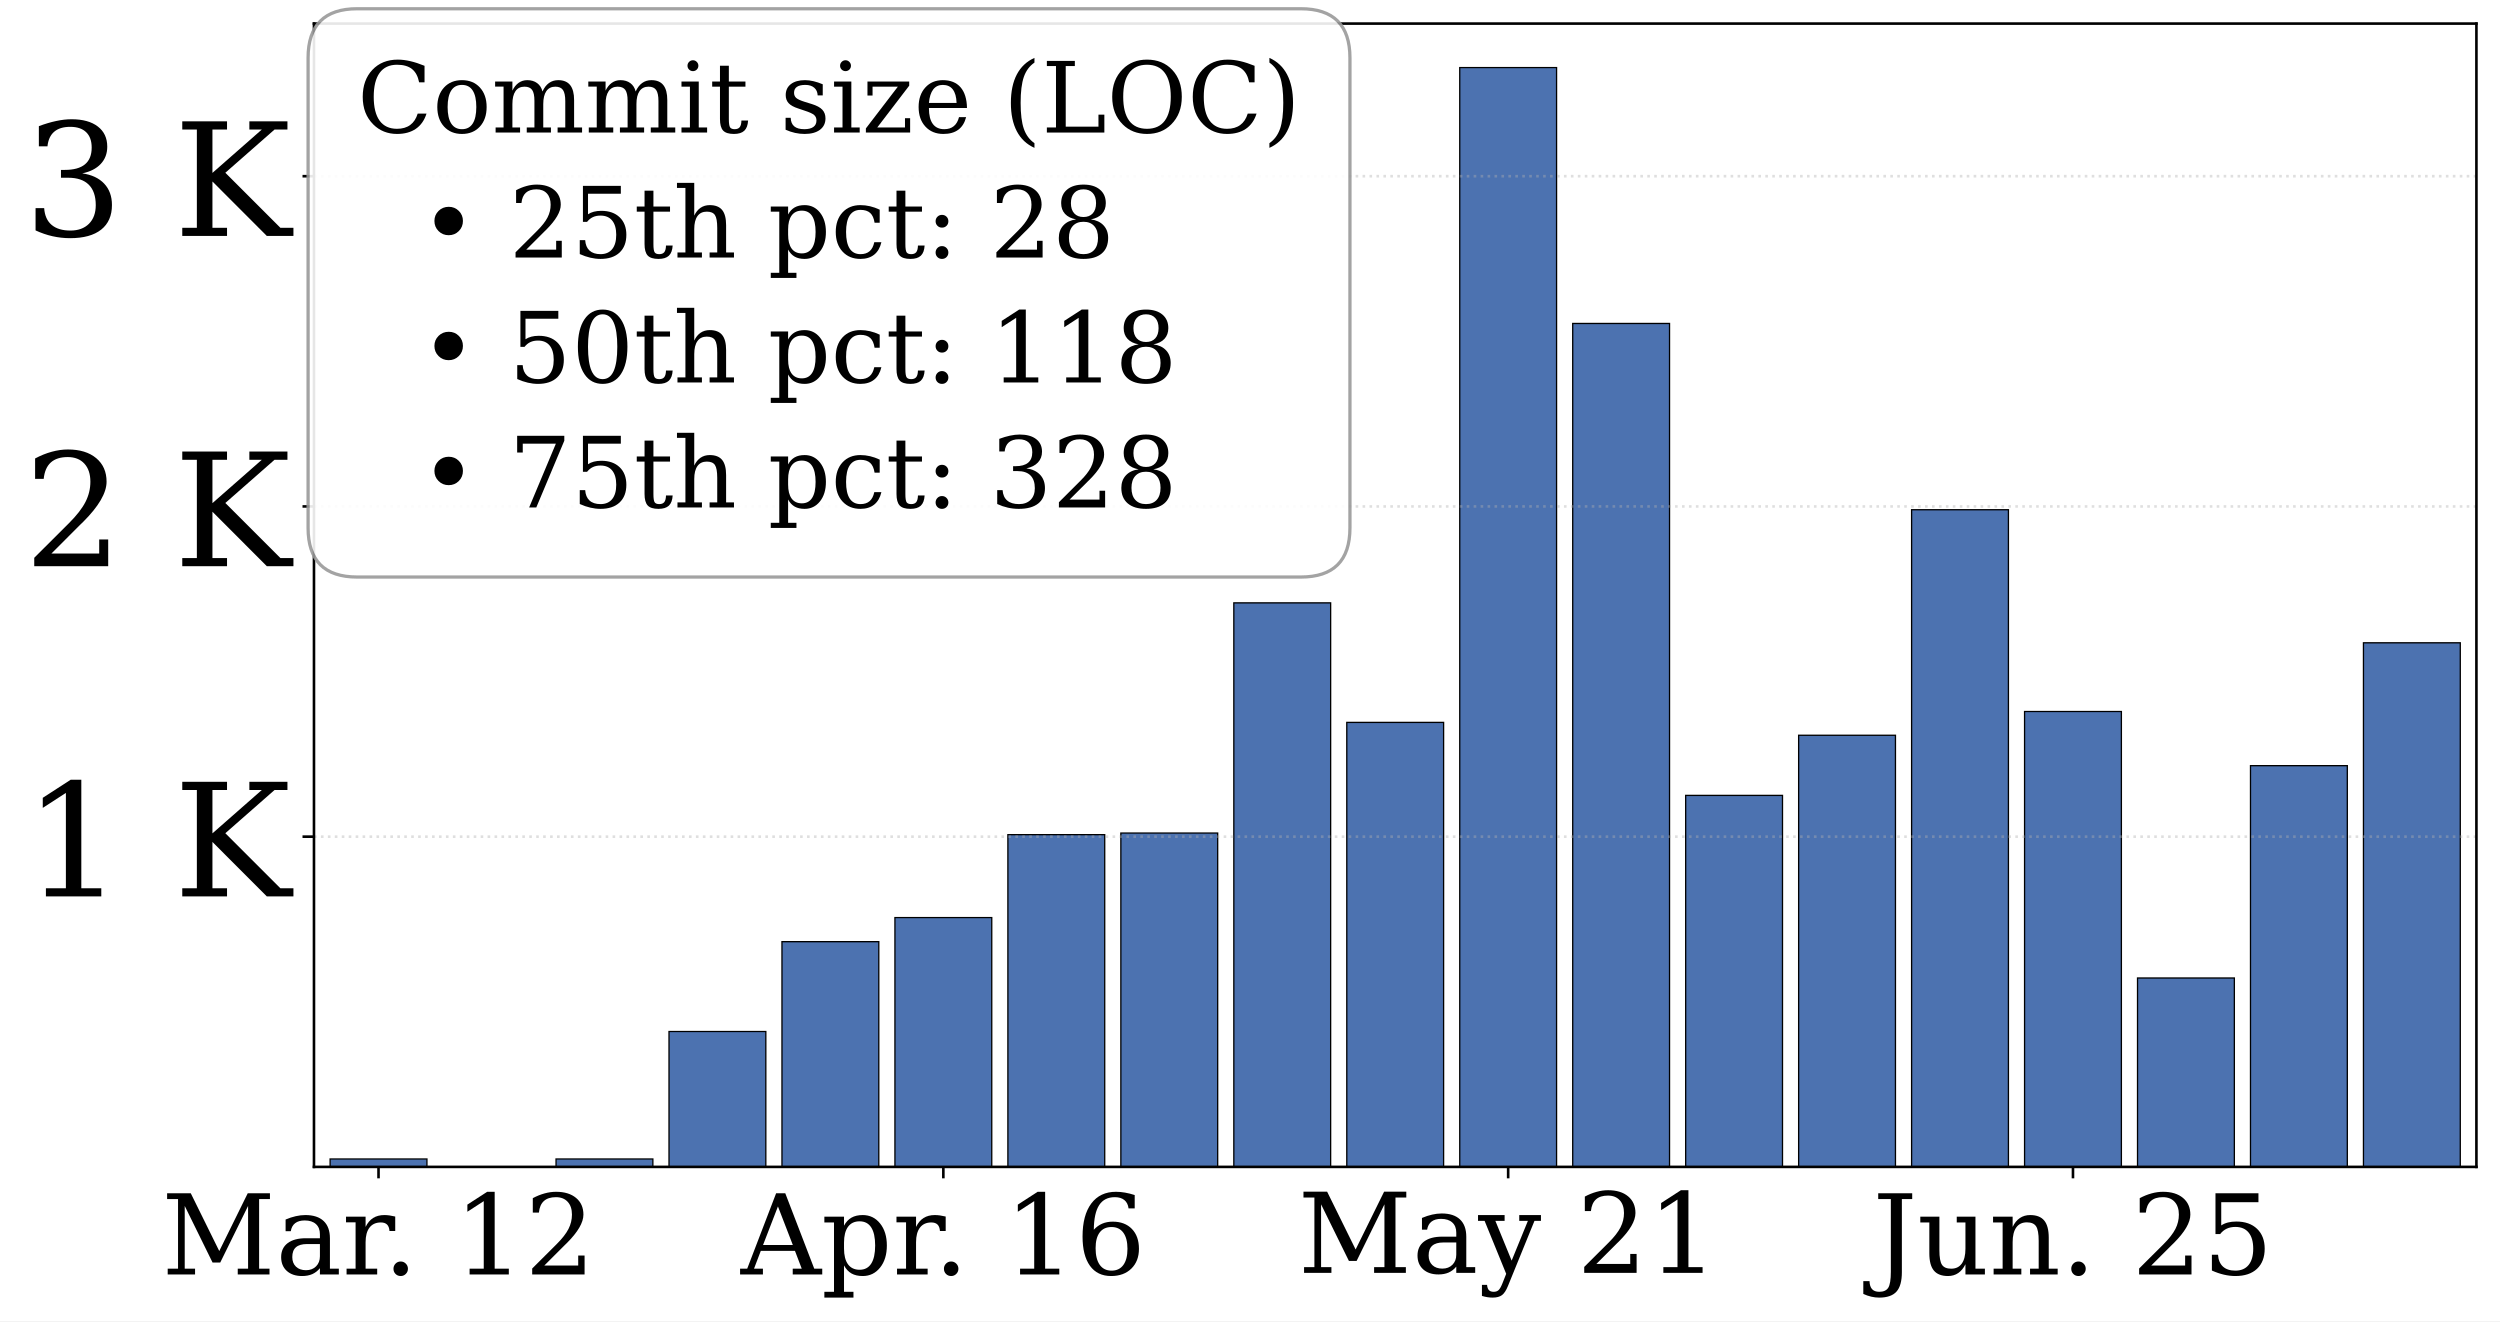
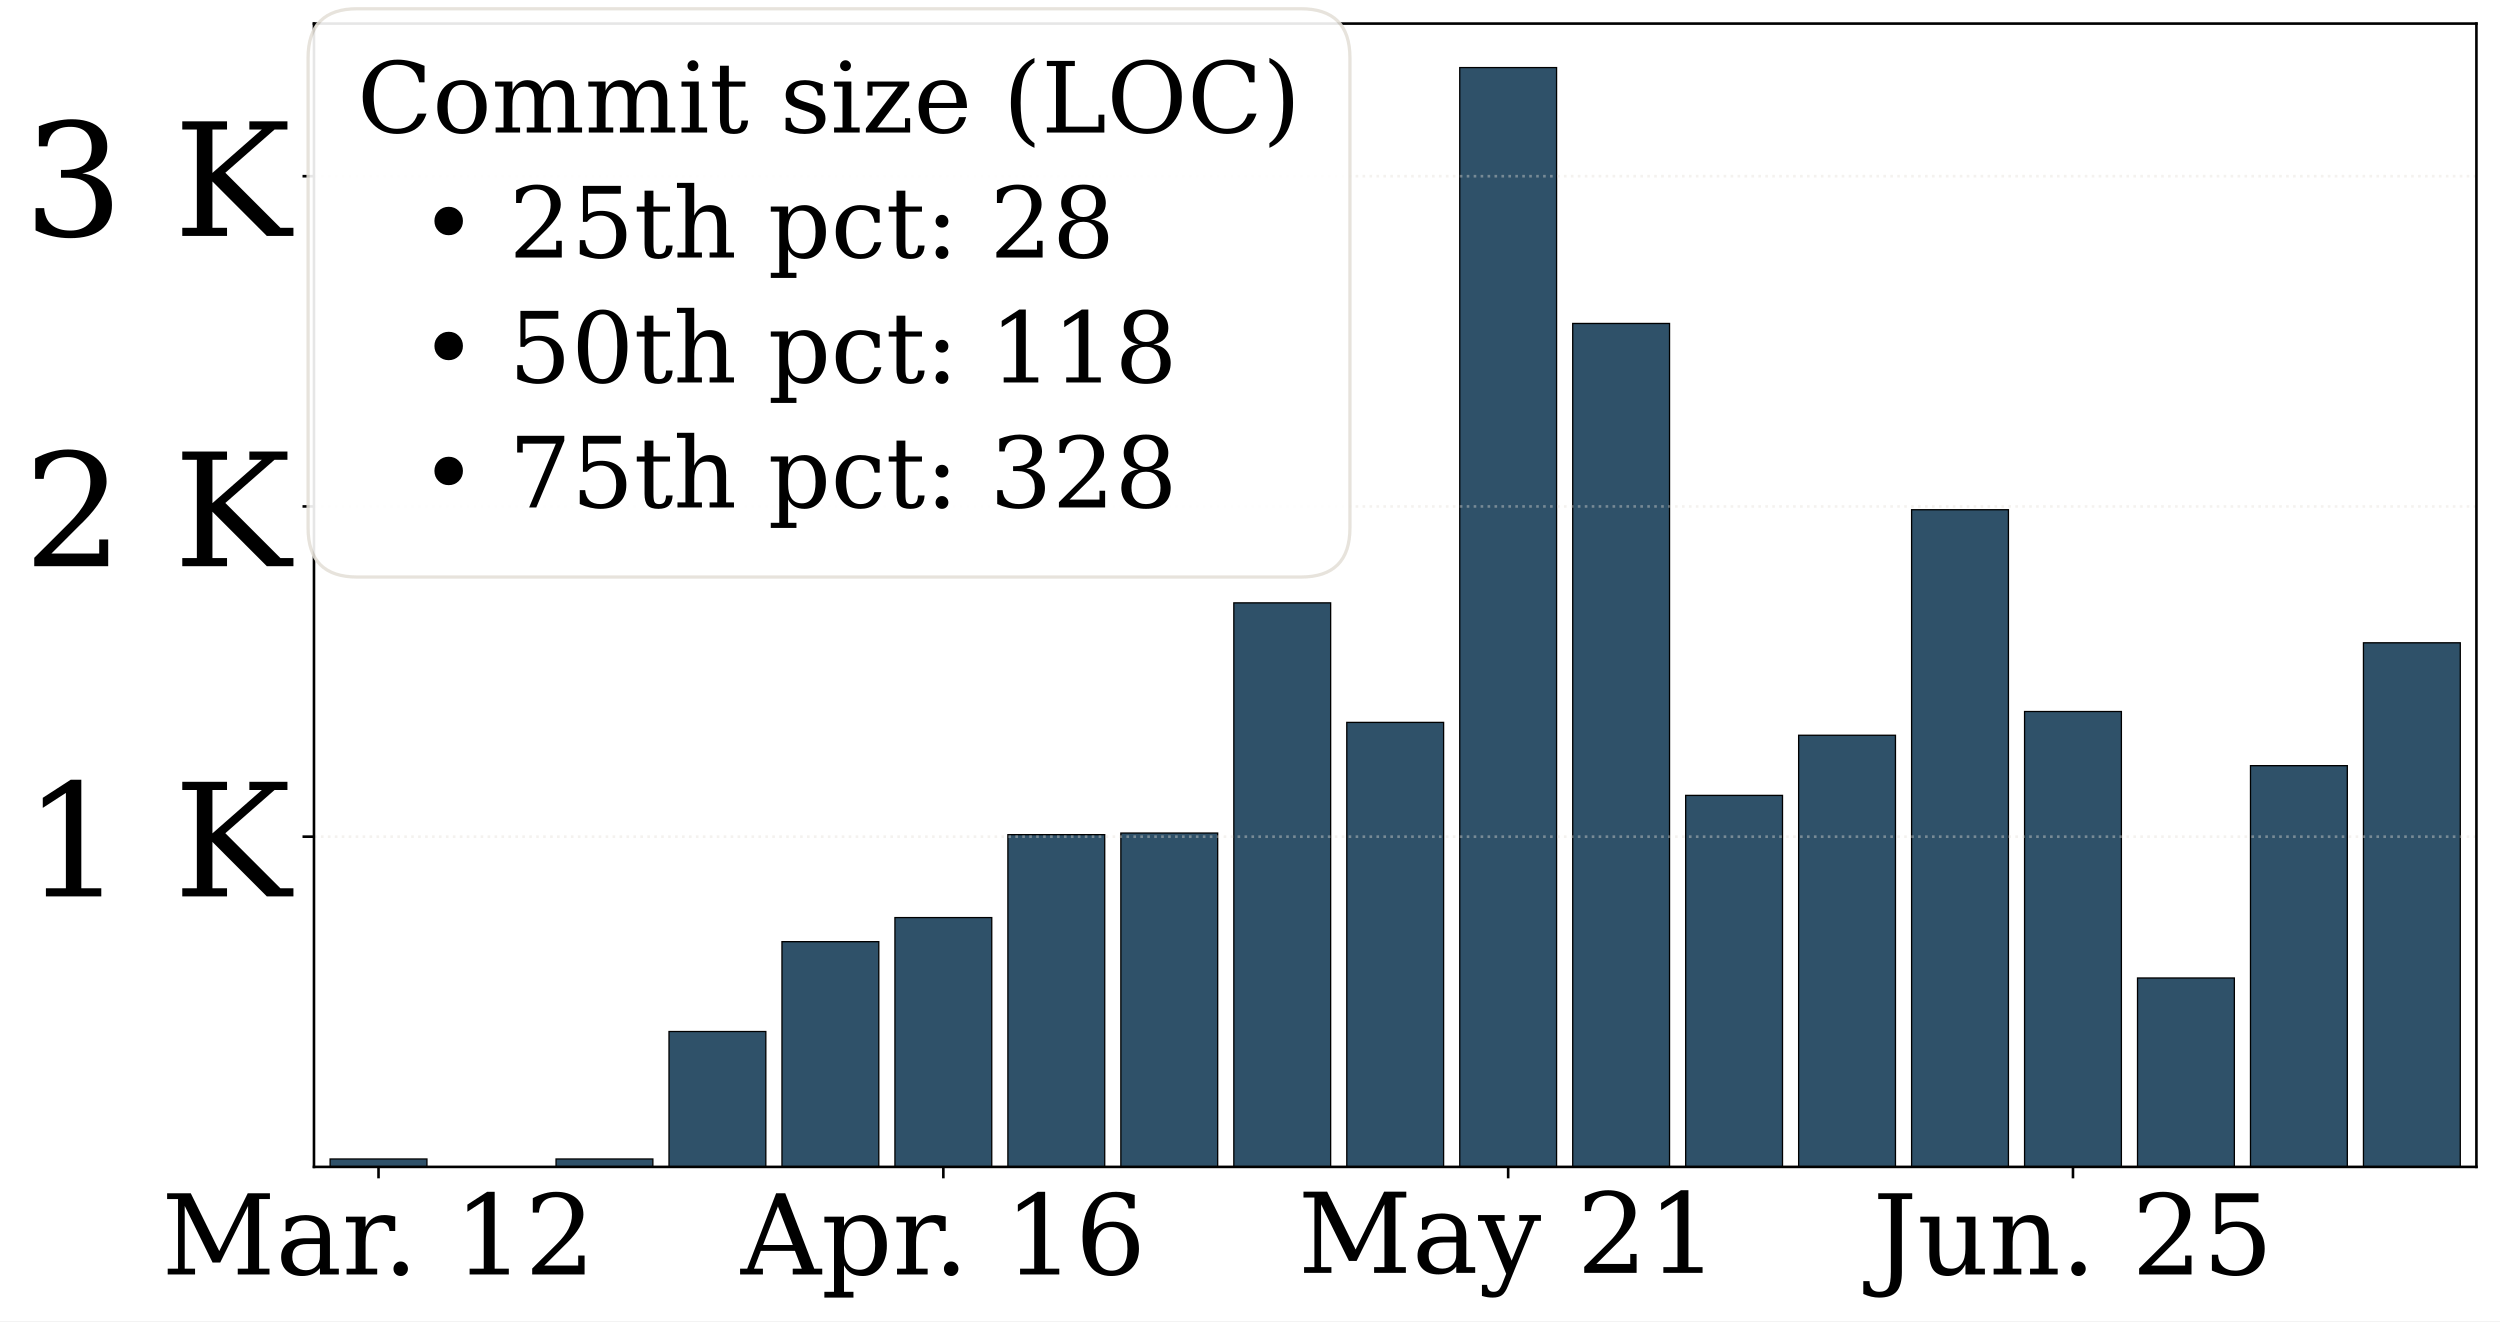
<svg xmlns="http://www.w3.org/2000/svg" xmlns:xlink="http://www.w3.org/1999/xlink" width="763.222pt" height="403.346pt" viewBox="0 0 763.222 403.346" version="1.1">
  <defs>
    <style type="text/css">*{stroke-linejoin: round; stroke-linecap: butt}</style>
  </defs>
  <g id="figure_1">
    <g id="patch_1">
      <path d="M 0 403.346  L 763.222 403.346  L 763.222 0  L 0 0  z " style="fill: #ffffff" />
    </g>
    <g id="axes_1">
      <g id="patch_2">
        <path d="M 95.853 356.24  L 756.023 356.24  L 756.023 7.2  L 95.853 7.2  z " style="fill: #ffffff" />
      </g>
      <g id="patch_3">
-         <path d="M 100.779 356.24  L 130.339 356.24  L 130.339 353.82  L 100.779 353.82  z " clip-path="url(#p21ad5de68f)" style="fill: #4c72b0; stroke: #000000; stroke-width: 0.4; stroke-linejoin: miter" />
+         <path d="M 100.779 356.24  L 130.339 356.24  L 130.339 353.82  L 100.779 353.82  z " clip-path="url(#p21ad5de68f)" style="fill: #2f5169; stroke: #000000; stroke-width: 0.4; stroke-linejoin: miter" />
      </g>
      <g id="patch_4">
-         <path d="M 135.266 356.24  L 164.825 356.24  L 164.825 356.24  L 135.266 356.24  z " clip-path="url(#p21ad5de68f)" style="fill: #4c72b0; stroke: #000000; stroke-width: 0.4; stroke-linejoin: miter" />
+         <path d="M 135.266 356.24  L 164.825 356.24  L 164.825 356.24  L 135.266 356.24  z " clip-path="url(#p21ad5de68f)" style="fill: #2f5169; stroke: #000000; stroke-width: 0.4; stroke-linejoin: miter" />
      </g>
      <g id="patch_5">
-         <path d="M 169.752 356.24  L 199.312 356.24  L 199.312 353.82  L 169.752 353.82  z " clip-path="url(#p21ad5de68f)" style="fill: #4c72b0; stroke: #000000; stroke-width: 0.4; stroke-linejoin: miter" />
+         <path d="M 169.752 356.24  L 199.312 356.24  L 199.312 353.82  L 169.752 353.82  z " clip-path="url(#p21ad5de68f)" style="fill: #2f5169; stroke: #000000; stroke-width: 0.4; stroke-linejoin: miter" />
      </g>
      <g id="patch_6">
-         <path d="M 204.239 356.24  L 233.798 356.24  L 233.798 314.906  L 204.239 314.906  z " clip-path="url(#p21ad5de68f)" style="fill: #4c72b0; stroke: #000000; stroke-width: 0.4; stroke-linejoin: miter" />
+         <path d="M 204.239 356.24  L 233.798 356.24  L 233.798 314.906  L 204.239 314.906  z " clip-path="url(#p21ad5de68f)" style="fill: #2f5169; stroke: #000000; stroke-width: 0.4; stroke-linejoin: miter" />
      </g>
      <g id="patch_7">
-         <path d="M 238.725 356.24  L 268.285 356.24  L 268.285 287.484  L 238.725 287.484  z " clip-path="url(#p21ad5de68f)" style="fill: #4c72b0; stroke: #000000; stroke-width: 0.4; stroke-linejoin: miter" />
+         <path d="M 238.725 356.24  L 268.285 356.24  L 268.285 287.484  L 238.725 287.484  z " clip-path="url(#p21ad5de68f)" style="fill: #2f5169; stroke: #000000; stroke-width: 0.4; stroke-linejoin: miter" />
      </g>
      <g id="patch_8">
-         <path d="M 273.212 356.24  L 302.771 356.24  L 302.771 280.124  L 273.212 280.124  z " clip-path="url(#p21ad5de68f)" style="fill: #4c72b0; stroke: #000000; stroke-width: 0.4; stroke-linejoin: miter" />
+         <path d="M 273.212 356.24  L 302.771 356.24  L 302.771 280.124  L 273.212 280.124  z " clip-path="url(#p21ad5de68f)" style="fill: #2f5169; stroke: #000000; stroke-width: 0.4; stroke-linejoin: miter" />
      </g>
      <g id="patch_9">
-         <path d="M 307.698 356.24  L 337.258 356.24  L 337.258 254.819  L 307.698 254.819  z " clip-path="url(#p21ad5de68f)" style="fill: #4c72b0; stroke: #000000; stroke-width: 0.4; stroke-linejoin: miter" />
+         <path d="M 307.698 356.24  L 337.258 356.24  L 337.258 254.819  L 307.698 254.819  z " clip-path="url(#p21ad5de68f)" style="fill: #2f5169; stroke: #000000; stroke-width: 0.4; stroke-linejoin: miter" />
      </g>
      <g id="patch_10">
-         <path d="M 342.185 356.24  L 371.744 356.24  L 371.744 254.315  L 342.185 254.315  z " clip-path="url(#p21ad5de68f)" style="fill: #4c72b0; stroke: #000000; stroke-width: 0.4; stroke-linejoin: miter" />
+         <path d="M 342.185 356.24  L 371.744 356.24  L 371.744 254.315  L 342.185 254.315  z " clip-path="url(#p21ad5de68f)" style="fill: #2f5169; stroke: #000000; stroke-width: 0.4; stroke-linejoin: miter" />
      </g>
      <g id="patch_11">
-         <path d="M 376.671 356.24  L 406.231 356.24  L 406.231 184.047  L 376.671 184.047  z " clip-path="url(#p21ad5de68f)" style="fill: #4c72b0; stroke: #000000; stroke-width: 0.4; stroke-linejoin: miter" />
+         <path d="M 376.671 356.24  L 406.231 356.24  L 406.231 184.047  L 376.671 184.047  z " clip-path="url(#p21ad5de68f)" style="fill: #2f5169; stroke: #000000; stroke-width: 0.4; stroke-linejoin: miter" />
      </g>
      <g id="patch_12">
-         <path d="M 411.158 356.24  L 440.717 356.24  L 440.717 220.542  L 411.158 220.542  z " clip-path="url(#p21ad5de68f)" style="fill: #4c72b0; stroke: #000000; stroke-width: 0.4; stroke-linejoin: miter" />
+         <path d="M 411.158 356.24  L 440.717 356.24  L 440.717 220.542  L 411.158 220.542  z " clip-path="url(#p21ad5de68f)" style="fill: #2f5169; stroke: #000000; stroke-width: 0.4; stroke-linejoin: miter" />
      </g>
      <g id="patch_13">
-         <path d="M 445.644 356.24  L 475.204 356.24  L 475.204 20.625  L 445.644 20.625  z " clip-path="url(#p21ad5de68f)" style="fill: #4c72b0; stroke: #000000; stroke-width: 0.4; stroke-linejoin: miter" />
+         <path d="M 445.644 356.24  L 475.204 356.24  L 475.204 20.625  L 445.644 20.625  z " clip-path="url(#p21ad5de68f)" style="fill: #2f5169; stroke: #000000; stroke-width: 0.4; stroke-linejoin: miter" />
      </g>
      <g id="patch_14">
-         <path d="M 480.131 356.24  L 509.69 356.24  L 509.69 98.757  L 480.131 98.757  z " clip-path="url(#p21ad5de68f)" style="fill: #4c72b0; stroke: #000000; stroke-width: 0.4; stroke-linejoin: miter" />
+         <path d="M 480.131 356.24  L 509.69 356.24  L 509.69 98.757  L 480.131 98.757  z " clip-path="url(#p21ad5de68f)" style="fill: #2f5169; stroke: #000000; stroke-width: 0.4; stroke-linejoin: miter" />
      </g>
      <g id="patch_15">
-         <path d="M 514.617 356.24  L 544.177 356.24  L 544.177 242.822  L 514.617 242.822  z " clip-path="url(#p21ad5de68f)" style="fill: #4c72b0; stroke: #000000; stroke-width: 0.4; stroke-linejoin: miter" />
+         <path d="M 514.617 356.24  L 544.177 356.24  L 544.177 242.822  L 514.617 242.822  z " clip-path="url(#p21ad5de68f)" style="fill: #2f5169; stroke: #000000; stroke-width: 0.4; stroke-linejoin: miter" />
      </g>
      <g id="patch_16">
-         <path d="M 549.104 356.24  L 578.663 356.24  L 578.663 224.474  L 549.104 224.474  z " clip-path="url(#p21ad5de68f)" style="fill: #4c72b0; stroke: #000000; stroke-width: 0.4; stroke-linejoin: miter" />
+         <path d="M 549.104 356.24  L 578.663 356.24  L 578.663 224.474  L 549.104 224.474  z " clip-path="url(#p21ad5de68f)" style="fill: #2f5169; stroke: #000000; stroke-width: 0.4; stroke-linejoin: miter" />
      </g>
      <g id="patch_17">
-         <path d="M 583.59 356.24  L 613.15 356.24  L 613.15 155.617  L 583.59 155.617  z " clip-path="url(#p21ad5de68f)" style="fill: #4c72b0; stroke: #000000; stroke-width: 0.4; stroke-linejoin: miter" />
+         <path d="M 583.59 356.24  L 613.15 356.24  L 613.15 155.617  L 583.59 155.617  z " clip-path="url(#p21ad5de68f)" style="fill: #2f5169; stroke: #000000; stroke-width: 0.4; stroke-linejoin: miter" />
      </g>
      <g id="patch_18">
-         <path d="M 618.077 356.24  L 647.636 356.24  L 647.636 217.215  L 618.077 217.215  z " clip-path="url(#p21ad5de68f)" style="fill: #4c72b0; stroke: #000000; stroke-width: 0.4; stroke-linejoin: miter" />
+         <path d="M 618.077 356.24  L 647.636 356.24  L 647.636 217.215  L 618.077 217.215  z " clip-path="url(#p21ad5de68f)" style="fill: #2f5169; stroke: #000000; stroke-width: 0.4; stroke-linejoin: miter" />
      </g>
      <g id="patch_19">
-         <path d="M 652.563 356.24  L 682.123 356.24  L 682.123 298.573  L 652.563 298.573  z " clip-path="url(#p21ad5de68f)" style="fill: #4c72b0; stroke: #000000; stroke-width: 0.4; stroke-linejoin: miter" />
+         <path d="M 652.563 356.24  L 682.123 356.24  L 682.123 298.573  L 652.563 298.573  z " clip-path="url(#p21ad5de68f)" style="fill: #2f5169; stroke: #000000; stroke-width: 0.4; stroke-linejoin: miter" />
      </g>
      <g id="patch_20">
-         <path d="M 687.05 356.24  L 716.609 356.24  L 716.609 233.749  L 687.05 233.749  z " clip-path="url(#p21ad5de68f)" style="fill: #4c72b0; stroke: #000000; stroke-width: 0.4; stroke-linejoin: miter" />
+         <path d="M 687.05 356.24  L 716.609 356.24  L 716.609 233.749  L 687.05 233.749  z " clip-path="url(#p21ad5de68f)" style="fill: #2f5169; stroke: #000000; stroke-width: 0.4; stroke-linejoin: miter" />
      </g>
      <g id="patch_21">
-         <path d="M 721.536 356.24  L 751.096 356.24  L 751.096 196.246  L 721.536 196.246  z " clip-path="url(#p21ad5de68f)" style="fill: #4c72b0; stroke: #000000; stroke-width: 0.4; stroke-linejoin: miter" />
+         <path d="M 721.536 356.24  L 751.096 356.24  L 751.096 196.246  L 721.536 196.246  z " clip-path="url(#p21ad5de68f)" style="fill: #2f5169; stroke: #000000; stroke-width: 0.4; stroke-linejoin: miter" />
      </g>
      <g id="matplotlib.axis_1">
        <g id="xtick_1">
          <g id="line2d_1">
            <defs>
              <path id="m7b8beeac7e" d="M 0 0  L 0 3.5  " style="stroke: #000000; stroke-width: 0.8" />
            </defs>
            <g>
              <use xlink:href="#m7b8beeac7e" x="115.559" y="356.24" style="stroke: #000000; stroke-width: 0.8" />
            </g>
          </g>
          <g id="text_1">
            <g transform="translate(49.32282 389.0747) scale(0.34 -0.34)">
              <defs>
                <path id="DejaVuSerif-4d" d="M 353 0  L 353 331  L 947 331  L 947 4331  L 319 4331  L 319 4666  L 1678 4666  L 3316 1344  L 4953 4666  L 6228 4666  L 6228 4331  L 5606 4331  L 5606 331  L 6203 331  L 6203 0  L 4378 0  L 4378 331  L 4972 331  L 4972 3938  L 3372 684  L 2931 684  L 1331 3938  L 1331 331  L 1925 331  L 1925 0  L 353 0  z " transform="scale(0.015625)" />
                <path id="DejaVuSerif-61" d="M 2547 1044  L 2547 1747  L 1806 1747  Q 1378 1747 1168 1562  Q 959 1378 959 997  Q 959 650 1171 447  Q 1384 244 1747 244  Q 2106 244 2326 466  Q 2547 688 2547 1044  z M 3122 2075  L 3122 331  L 3634 331  L 3634 0  L 2547 0  L 2547 359  Q 2356 128 2106 18  Q 1856 -91 1522 -91  Q 969 -91 644 203  Q 319 497 319 997  Q 319 1513 691 1797  Q 1063 2081 1741 2081  L 2547 2081  L 2547 2309  Q 2547 2688 2317 2895  Q 2088 3103 1672 3103  Q 1328 3103 1125 2947  Q 922 2791 872 2484  L 575 2484  L 575 3156  Q 875 3284 1158 3348  Q 1441 3413 1709 3413  Q 2400 3413 2761 3070  Q 3122 2728 3122 2075  z " transform="scale(0.015625)" />
                <path id="DejaVuSerif-72" d="M 3059 3328  L 3059 2497  L 2728 2497  Q 2713 2744 2591 2866  Q 2469 2988 2234 2988  Q 1809 2988 1582 2694  Q 1356 2400 1356 1850  L 1356 331  L 2022 331  L 2022 0  L 263 0  L 263 331  L 781 331  L 781 2994  L 231 2994  L 231 3322  L 1356 3322  L 1356 2731  Q 1525 3078 1790 3245  Q 2056 3413 2438 3413  Q 2578 3413 2733 3391  Q 2888 3369 3059 3328  z " transform="scale(0.015625)" />
                <path id="DejaVuSerif-2e" d="M 603 325  Q 603 500 722 622  Q 841 744 1019 744  Q 1191 744 1312 622  Q 1434 500 1434 325  Q 1434 153 1312 31  Q 1191 -91 1019 -91  Q 841 -91 722 29  Q 603 150 603 325  z " transform="scale(0.015625)" />
                <path id="DejaVuSerif-20" transform="scale(0.015625)" />
                <path id="DejaVuSerif-31" d="M 909 0  L 909 331  L 1722 331  L 1722 4213  L 781 3603  L 781 4013  L 1919 4750  L 2350 4750  L 2350 331  L 3163 331  L 3163 0  L 909 0  z " transform="scale(0.015625)" />
                <path id="DejaVuSerif-32" d="M 819 3553  L 469 3553  L 469 4384  Q 803 4563 1142 4656  Q 1481 4750 1806 4750  Q 2534 4750 2956 4397  Q 3378 4044 3378 3438  Q 3378 2753 2422 1800  Q 2347 1728 2309 1691  L 1131 513  L 3078 513  L 3078 1088  L 3444 1088  L 3444 0  L 434 0  L 434 341  L 1850 1753  Q 2319 2222 2519 2614  Q 2719 3006 2719 3438  Q 2719 3909 2473 4175  Q 2228 4441 1797 4441  Q 1350 4441 1106 4219  Q 863 3997 819 3553  z " transform="scale(0.015625)" />
              </defs>
              <use xlink:href="#DejaVuSerif-4d" />
              <use xlink:href="#DejaVuSerif-61" transform="translate(102.3926 0)" />
              <use xlink:href="#DejaVuSerif-72" transform="translate(162.0117 0)" />
              <use xlink:href="#DejaVuSerif-2e" transform="translate(198.8145 0)" />
              <use xlink:href="#DejaVuSerif-20" transform="translate(230.6016 0)" />
              <use xlink:href="#DejaVuSerif-31" transform="translate(262.3887 0)" />
              <use xlink:href="#DejaVuSerif-32" transform="translate(326.0117 0)" />
            </g>
          </g>
        </g>
        <g id="xtick_2">
          <g id="line2d_2">
            <g>
              <use xlink:href="#m7b8beeac7e" x="287.992" y="356.24" style="stroke: #000000; stroke-width: 0.8" />
            </g>
          </g>
          <g id="text_2">
            <g transform="translate(226.1381 389.0747) scale(0.34 -0.34)">
              <defs>
                <path id="DejaVuSerif-41" d="M 1281 1691  L 2994 1691  L 2138 3909  L 1281 1691  z M -38 0  L -38 331  L 372 331  L 2034 4666  L 2559 4666  L 4225 331  L 4684 331  L 4684 0  L 2988 0  L 2988 331  L 3506 331  L 3116 1356  L 1153 1356  L 763 331  L 1275 331  L 1275 0  L -38 0  z " transform="scale(0.015625)" />
                <path id="DejaVuSerif-70" d="M 1313 1825  L 1313 1497  Q 1313 897 1542 583  Q 1772 269 2209 269  Q 2650 269 2876 622  Q 3103 975 3103 1663  Q 3103 2353 2876 2703  Q 2650 3053 2209 3053  Q 1772 3053 1542 2737  Q 1313 2422 1313 1825  z M 738 2988  L 184 2988  L 184 3322  L 1313 3322  L 1313 2803  Q 1481 3116 1742 3264  Q 2003 3413 2388 3413  Q 3000 3413 3387 2928  Q 3775 2444 3775 1663  Q 3775 881 3387 395  Q 3000 -91 2388 -91  Q 2003 -91 1742 57  Q 1481 206 1313 519  L 1313 -997  L 1856 -997  L 1856 -1331  L 184 -1331  L 184 -997  L 738 -997  L 738 2988  z " transform="scale(0.015625)" />
                <path id="DejaVuSerif-36" d="M 2094 219  Q 2534 219 2771 542  Q 3009 866 3009 1472  Q 3009 2078 2771 2401  Q 2534 2725 2094 2725  Q 1647 2725 1412 2412  Q 1178 2100 1178 1509  Q 1178 888 1415 553  Q 1653 219 2094 219  z M 1075 2569  Q 1288 2803 1556 2918  Q 1825 3034 2163 3034  Q 2859 3034 3264 2615  Q 3669 2197 3669 1472  Q 3669 763 3233 336  Q 2797 -91 2069 -91  Q 1278 -91 853 498  Q 428 1088 428 2181  Q 428 3406 931 4078  Q 1434 4750 2350 4750  Q 2597 4750 2869 4703  Q 3141 4656 3425 4563  L 3425 3794  L 3072 3794  Q 3034 4109 2831 4275  Q 2628 4441 2284 4441  Q 1678 4441 1381 3981  Q 1084 3522 1075 2569  z " transform="scale(0.015625)" />
              </defs>
              <use xlink:href="#DejaVuSerif-41" />
              <use xlink:href="#DejaVuSerif-70" transform="translate(72.2168 0)" />
              <use xlink:href="#DejaVuSerif-72" transform="translate(136.2305 0)" />
              <use xlink:href="#DejaVuSerif-2e" transform="translate(173.0332 0)" />
              <use xlink:href="#DejaVuSerif-20" transform="translate(204.8203 0)" />
              <use xlink:href="#DejaVuSerif-31" transform="translate(236.6074 0)" />
              <use xlink:href="#DejaVuSerif-36" transform="translate(300.2305 0)" />
            </g>
          </g>
        </g>
        <g id="xtick_3">
          <g id="line2d_3">
            <g>
              <use xlink:href="#m7b8beeac7e" x="460.424" y="356.24" style="stroke: #000000; stroke-width: 0.8" />
            </g>
          </g>
          <g id="text_3">
            <g transform="translate(396.241 388.5913) scale(0.34 -0.34)">
              <defs>
                <path id="DejaVuSerif-79" d="M 1381 -609  L 1600 -56  L 359 2988  L -19 2988  L -19 3322  L 1509 3322  L 1509 2988  L 978 2988  L 1913 703  L 2847 2988  L 2350 2988  L 2350 3322  L 3597 3322  L 3597 2988  L 3225 2988  L 1703 -750  Q 1547 -1138 1356 -1280  Q 1166 -1422 819 -1422  Q 672 -1422 517 -1397  Q 363 -1372 206 -1325  L 206 -691  L 500 -691  Q 519 -903 608 -995  Q 697 -1088 884 -1088  Q 1056 -1088 1161 -992  Q 1266 -897 1381 -609  z " transform="scale(0.015625)" />
              </defs>
              <use xlink:href="#DejaVuSerif-4d" />
              <use xlink:href="#DejaVuSerif-61" transform="translate(102.3926 0)" />
              <use xlink:href="#DejaVuSerif-79" transform="translate(162.0117 0)" />
              <use xlink:href="#DejaVuSerif-20" transform="translate(218.5059 0)" />
              <use xlink:href="#DejaVuSerif-32" transform="translate(250.293 0)" />
              <use xlink:href="#DejaVuSerif-31" transform="translate(313.916 0)" />
            </g>
          </g>
        </g>
        <g id="xtick_4">
          <g id="line2d_4">
            <g>
              <use xlink:href="#m7b8beeac7e" x="632.856" y="356.24" style="stroke: #000000; stroke-width: 0.8" />
            </g>
          </g>
          <g id="text_4">
            <g transform="translate(571.7043 389.0747) scale(0.34 -0.34)">
              <defs>
                <path id="DejaVuSerif-4a" d="M -538 -1119  L -538 -384  L -181 -384  Q -172 -694 -34 -845  Q 103 -997 378 -997  Q 750 -997 897 -762  Q 1044 -528 1044 153  L 1044 4331  L 319 4331  L 319 4666  L 2272 4666  L 2272 4331  L 1678 4331  L 1678 128  Q 1678 -644 1368 -987  Q 1059 -1331 372 -1331  Q 150 -1331 -79 -1278  Q -309 -1225 -538 -1119  z " transform="scale(0.015625)" />
                <path id="DejaVuSerif-75" d="M 2266 3322  L 3341 3322  L 3341 331  L 3884 331  L 3884 0  L 2766 0  L 2766 588  Q 2606 256 2353 82  Q 2100 -91 1766 -91  Q 1213 -91 952 223  Q 691 538 691 1209  L 691 2988  L 172 2988  L 172 3322  L 1269 3322  L 1269 1388  Q 1269 781 1417 556  Q 1566 331 1947 331  Q 2347 331 2556 625  Q 2766 919 2766 1478  L 2766 2988  L 2266 2988  L 2266 3322  z " transform="scale(0.015625)" />
                <path id="DejaVuSerif-6e" d="M 263 0  L 263 331  L 781 331  L 781 2988  L 231 2988  L 231 3322  L 1356 3322  L 1356 2731  Q 1516 3069 1770 3241  Q 2025 3413 2363 3413  Q 2913 3413 3172 3097  Q 3431 2781 3431 2113  L 3431 331  L 3944 331  L 3944 0  L 2356 0  L 2356 331  L 2853 331  L 2853 1931  Q 2853 2541 2703 2767  Q 2553 2994 2175 2994  Q 1775 2994 1565 2701  Q 1356 2409 1356 1850  L 1356 331  L 1856 331  L 1856 0  L 263 0  z " transform="scale(0.015625)" />
                <path id="DejaVuSerif-35" d="M 3219 4666  L 3219 4153  L 1081 4153  L 1081 2816  Q 1244 2928 1461 2984  Q 1678 3041 1947 3041  Q 2703 3041 3140 2622  Q 3578 2203 3578 1478  Q 3578 738 3136 323  Q 2694 -91 1894 -91  Q 1572 -91 1234 -12  Q 897 66 544 225  L 544 1131  L 897 1131  Q 925 688 1179 453  Q 1434 219 1894 219  Q 2388 219 2653 544  Q 2919 869 2919 1478  Q 2919 2084 2655 2407  Q 2391 2731 1894 2731  Q 1613 2731 1398 2631  Q 1184 2531 1019 2322  L 750 2322  L 750 4666  L 3219 4666  z " transform="scale(0.015625)" />
              </defs>
              <use xlink:href="#DejaVuSerif-4a" />
              <use xlink:href="#DejaVuSerif-75" transform="translate(40.08789 0)" />
              <use xlink:href="#DejaVuSerif-6e" transform="translate(104.4922 0)" />
              <use xlink:href="#DejaVuSerif-2e" transform="translate(168.8965 0)" />
              <use xlink:href="#DejaVuSerif-20" transform="translate(200.6836 0)" />
              <use xlink:href="#DejaVuSerif-32" transform="translate(232.4707 0)" />
              <use xlink:href="#DejaVuSerif-35" transform="translate(296.0938 0)" />
            </g>
          </g>
        </g>
      </g>
      <g id="matplotlib.axis_2">
        <g id="ytick_1">
          <g id="line2d_5">
-             <path d="M 95.853 255.424  L 756.023 255.424  " clip-path="url(#p21ad5de68f)" style="fill: none; stroke-dasharray: 0.8,1.32; stroke-dashoffset: 0; stroke: #b0b0b0; stroke-opacity: 0.4; stroke-width: 0.8" />
+             <path d="M 95.853 255.424  L 756.023 255.424  " clip-path="url(#p21ad5de68f)" style="fill: none; stroke-dasharray: 0.8,1.32; stroke-dashoffset: 0; stroke: #e4e0d8; stroke-opacity: 0.4; stroke-width: 0.8" />
          </g>
          <g id="line2d_6">
            <defs>
              <path id="m1cedb42fd5" d="M 0 0  L -3.5 0  " style="stroke: #000000; stroke-width: 0.8" />
            </defs>
            <g>
              <use xlink:href="#m1cedb42fd5" x="95.853" y="255.424" style="stroke: #000000; stroke-width: 0.8" />
            </g>
          </g>
          <g id="text_5">
            <g transform="translate(7.2 273.6606) scale(0.48 -0.48)">
              <defs>
                <path id="DejaVuSerif-4b" d="M 353 0  L 353 331  L 947 331  L 947 4331  L 353 4331  L 353 4666  L 2175 4666  L 2175 4331  L 1581 4331  L 1581 2566  L 3591 4331  L 3084 4331  L 3084 4666  L 4634 4666  L 4634 4331  L 4109 4331  L 2106 2572  L 4347 331  L 4878 331  L 4878 0  L 3794 0  L 1581 2216  L 1581 331  L 2175 331  L 2175 0  L 353 0  z " transform="scale(0.015625)" />
              </defs>
              <use xlink:href="#DejaVuSerif-31" />
              <use xlink:href="#DejaVuSerif-20" transform="translate(63.62305 0)" />
              <use xlink:href="#DejaVuSerif-4b" transform="translate(95.41016 0)" />
            </g>
          </g>
        </g>
        <g id="ytick_2">
          <g id="line2d_7">
-             <path d="M 95.853 154.609  L 756.023 154.609  " clip-path="url(#p21ad5de68f)" style="fill: none; stroke-dasharray: 0.8,1.32; stroke-dashoffset: 0; stroke: #b0b0b0; stroke-opacity: 0.4; stroke-width: 0.8" />
+             <path d="M 95.853 154.609  L 756.023 154.609  " clip-path="url(#p21ad5de68f)" style="fill: none; stroke-dasharray: 0.8,1.32; stroke-dashoffset: 0; stroke: #e4e0d8; stroke-opacity: 0.4; stroke-width: 0.8" />
          </g>
          <g id="line2d_8">
            <g>
              <use xlink:href="#m1cedb42fd5" x="95.853" y="154.609" style="stroke: #000000; stroke-width: 0.8" />
            </g>
          </g>
          <g id="text_6">
            <g transform="translate(7.2 172.8449) scale(0.48 -0.48)">
              <use xlink:href="#DejaVuSerif-32" />
              <use xlink:href="#DejaVuSerif-20" transform="translate(63.62305 0)" />
              <use xlink:href="#DejaVuSerif-4b" transform="translate(95.41016 0)" />
            </g>
          </g>
        </g>
        <g id="ytick_3">
          <g id="line2d_9">
-             <path d="M 95.853 53.793  L 756.023 53.793  " clip-path="url(#p21ad5de68f)" style="fill: none; stroke-dasharray: 0.8,1.32; stroke-dashoffset: 0; stroke: #b0b0b0; stroke-opacity: 0.4; stroke-width: 0.8" />
+             <path d="M 95.853 53.793  L 756.023 53.793  " clip-path="url(#p21ad5de68f)" style="fill: none; stroke-dasharray: 0.8,1.32; stroke-dashoffset: 0; stroke: #e4e0d8; stroke-opacity: 0.4; stroke-width: 0.8" />
          </g>
          <g id="line2d_10">
            <g>
              <use xlink:href="#m1cedb42fd5" x="95.853" y="53.793" style="stroke: #000000; stroke-width: 0.8" />
            </g>
          </g>
          <g id="text_7">
            <g transform="translate(7.2 72.02922) scale(0.48 -0.48)">
              <defs>
                <path id="DejaVuSerif-33" d="M 622 4469  Q 988 4606 1323 4678  Q 1659 4750 1953 4750  Q 2638 4750 3022 4454  Q 3406 4159 3406 3634  Q 3406 3213 3140 2930  Q 2875 2647 2388 2547  Q 2963 2466 3280 2130  Q 3597 1794 3597 1259  Q 3597 606 3158 257  Q 2719 -91 1894 -91  Q 1528 -91 1179 -12  Q 831 66 488 225  L 488 1131  L 838 1131  Q 869 681 1141 450  Q 1413 219 1906 219  Q 2384 219 2661 495  Q 2938 772 2938 1253  Q 2938 1803 2653 2086  Q 2369 2369 1819 2369  L 1522 2369  L 1522 2688  L 1678 2688  Q 2225 2688 2498 2914  Q 2772 3141 2772 3597  Q 2772 4006 2547 4223  Q 2322 4441 1900 4441  Q 1478 4441 1245 4241  Q 1013 4041 972 3647  L 622 3647  L 622 4469  z " transform="scale(0.015625)" />
              </defs>
              <use xlink:href="#DejaVuSerif-33" />
              <use xlink:href="#DejaVuSerif-20" transform="translate(63.62305 0)" />
              <use xlink:href="#DejaVuSerif-4b" transform="translate(95.41016 0)" />
            </g>
          </g>
        </g>
      </g>
      <g id="patch_22">
        <path d="M 95.853 356.24  L 95.853 7.2  " style="fill: none; stroke: #000000; stroke-width: 0.8; stroke-linejoin: miter; stroke-linecap: square" />
      </g>
      <g id="patch_23">
        <path d="M 756.023 356.24  L 756.023 7.2  " style="fill: none; stroke: #000000; stroke-width: 0.8; stroke-linejoin: miter; stroke-linecap: square" />
      </g>
      <g id="patch_24">
        <path d="M 95.853 356.24  L 756.023 356.24  " style="fill: none; stroke: #000000; stroke-width: 0.8; stroke-linejoin: miter; stroke-linecap: square" />
      </g>
      <g id="patch_25">
        <path d="M 95.853 7.2  L 756.023 7.2  " style="fill: none; stroke: #000000; stroke-width: 0.8; stroke-linejoin: miter; stroke-linecap: square" />
      </g>
      <g id="text_8">
        <g id="patch_26">
-           <path d="M 109.056 176.163  L 397.122 176.163  Q 412.122 176.163 412.122 161.163  L 412.122 17.671  Q 412.122 2.671 397.122 2.671  L 109.056 2.671  Q 94.056 2.671 94.056 17.671  L 94.056 161.163  Q 94.056 176.163 109.056 176.163  z " style="fill: #ffffff; opacity: 0.9; stroke: #999999; stroke-linejoin: miter" />
+           <path d="M 109.056 176.163  L 397.122 176.163  Q 412.122 176.163 412.122 161.163  L 412.122 17.671  Q 412.122 2.671 397.122 2.671  L 109.056 2.671  Q 94.056 2.671 94.056 17.671  L 94.056 161.163  Q 94.056 176.163 109.056 176.163  z " style="fill: #ffffff; opacity: 0.9; stroke: #e4e0d8; stroke-linejoin: miter" />
        </g>
        <g transform="translate(109.0559 40.46651) scale(0.3 -0.3)">
          <defs>
            <path id="DejaVuSerif-43" d="M 4513 1234  Q 4306 581 3820 245  Q 3334 -91 2591 -91  Q 2134 -91 1743 65  Q 1353 222 1050 525  Q 700 875 529 1320  Q 359 1766 359 2328  Q 359 3416 987 4083  Q 1616 4750 2644 4750  Q 3025 4750 3456 4650  Q 3888 4550 4384 4347  L 4384 3272  L 4031 3272  Q 3916 3859 3567 4137  Q 3219 4416 2591 4416  Q 1844 4416 1459 3886  Q 1075 3356 1075 2328  Q 1075 1303 1459 773  Q 1844 244 2591 244  Q 3113 244 3450 492  Q 3788 741 3938 1234  L 4513 1234  z " transform="scale(0.015625)" />
            <path id="DejaVuSerif-6f" d="M 1925 219  Q 2388 219 2623 584  Q 2859 950 2859 1663  Q 2859 2375 2623 2739  Q 2388 3103 1925 3103  Q 1463 3103 1227 2739  Q 991 2375 991 1663  Q 991 950 1228 584  Q 1466 219 1925 219  z M 1925 -91  Q 1200 -91 759 389  Q 319 869 319 1663  Q 319 2456 758 2934  Q 1197 3413 1925 3413  Q 2653 3413 3092 2934  Q 3531 2456 3531 1663  Q 3531 869 3092 389  Q 2653 -91 1925 -91  z " transform="scale(0.015625)" />
            <path id="DejaVuSerif-6d" d="M 3316 2675  Q 3481 3041 3739 3227  Q 3997 3413 4341 3413  Q 4863 3413 5119 3089  Q 5375 2766 5375 2113  L 5375 331  L 5894 331  L 5894 0  L 4300 0  L 4300 331  L 4800 331  L 4800 2047  Q 4800 2556 4650 2772  Q 4500 2988 4153 2988  Q 3769 2988 3567 2697  Q 3366 2406 3366 1850  L 3366 331  L 3866 331  L 3866 0  L 2291 0  L 2291 331  L 2791 331  L 2791 2069  Q 2791 2566 2641 2777  Q 2491 2988 2144 2988  Q 1759 2988 1557 2697  Q 1356 2406 1356 1850  L 1356 331  L 1856 331  L 1856 0  L 263 0  L 263 331  L 781 331  L 781 2994  L 231 2994  L 231 3322  L 1356 3322  L 1356 2731  Q 1516 3063 1762 3238  Q 2009 3413 2322 3413  Q 2709 3413 2968 3220  Q 3228 3028 3316 2675  z " transform="scale(0.015625)" />
            <path id="DejaVuSerif-69" d="M 622 4353  Q 622 4497 726 4603  Q 831 4709 978 4709  Q 1122 4709 1226 4603  Q 1331 4497 1331 4353  Q 1331 4206 1228 4103  Q 1125 4000 978 4000  Q 831 4000 726 4103  Q 622 4206 622 4353  z M 1356 331  L 1900 331  L 1900 0  L 231 0  L 231 331  L 781 331  L 781 2988  L 231 2988  L 231 3322  L 1356 3322  L 1356 331  z " transform="scale(0.015625)" />
            <path id="DejaVuSerif-74" d="M 691 2988  L 184 2988  L 184 3322  L 691 3322  L 691 4353  L 1269 4353  L 1269 3322  L 2350 3322  L 2350 2988  L 1269 2988  L 1269 878  Q 1269 456 1350 337  Q 1431 219 1650 219  Q 1875 219 1978 351  Q 2081 484 2088 781  L 2522 781  Q 2497 328 2275 118  Q 2053 -91 1600 -91  Q 1103 -91 897 129  Q 691 350 691 878  L 691 2988  z " transform="scale(0.015625)" />
            <path id="DejaVuSerif-73" d="M 359 184  L 359 959  L 691 959  Q 703 588 923 403  Q 1144 219 1575 219  Q 1963 219 2166 364  Q 2369 509 2369 788  Q 2369 1006 2220 1140  Q 2072 1275 1594 1428  L 1178 1569  Q 750 1706 558 1912  Q 366 2119 366 2438  Q 366 2894 700 3153  Q 1034 3413 1625 3413  Q 1888 3413 2178 3344  Q 2469 3275 2778 3144  L 2778 2419  L 2447 2419  Q 2434 2741 2221 2922  Q 2009 3103 1644 3103  Q 1281 3103 1095 2975  Q 909 2847 909 2591  Q 909 2381 1050 2254  Q 1191 2128 1613 1997  L 2069 1856  Q 2541 1709 2748 1489  Q 2956 1269 2956 922  Q 2956 450 2595 179  Q 2234 -91 1600 -91  Q 1278 -91 972 -22  Q 666 47 359 184  z " transform="scale(0.015625)" />
            <path id="DejaVuSerif-7a" d="M 256 0  L 256 269  L 2338 2988  L 691 2988  L 691 2413  L 359 2413  L 359 3322  L 3078 3322  L 3078 3053  L 997 331  L 2803 331  L 2803 934  L 3138 934  L 3138 0  L 256 0  z " transform="scale(0.015625)" />
            <path id="DejaVuSerif-65" d="M 3469 1600  L 991 1600  L 991 1575  Q 991 903 1244 561  Q 1497 219 1991 219  Q 2369 219 2611 417  Q 2853 616 2950 1006  L 3413 1006  Q 3275 459 2904 184  Q 2534 -91 1931 -91  Q 1203 -91 761 389  Q 319 869 319 1663  Q 319 2450 753 2931  Q 1188 3413 1894 3413  Q 2647 3413 3050 2948  Q 3453 2484 3469 1600  z M 2791 1931  Q 2772 2513 2545 2808  Q 2319 3103 1894 3103  Q 1497 3103 1269 2806  Q 1041 2509 991 1931  L 2791 1931  z " transform="scale(0.015625)" />
            <path id="DejaVuSerif-28" d="M 2041 -997  Q 1281 -656 893 83  Q 506 822 506 1931  Q 506 3044 893 3783  Q 1281 4522 2041 4863  L 2041 4556  Q 1559 4225 1350 3623  Q 1141 3022 1141 1931  Q 1141 844 1350 242  Q 1559 -359 2041 -691  L 2041 -997  z " transform="scale(0.015625)" />
            <path id="DejaVuSerif-4c" d="M 353 0  L 353 331  L 947 331  L 947 4331  L 353 4331  L 353 4666  L 2175 4666  L 2175 4331  L 1581 4331  L 1581 384  L 3713 384  L 3713 1166  L 4097 1166  L 4097 0  L 353 0  z " transform="scale(0.015625)" />
            <path id="DejaVuSerif-4f" d="M 2625 244  Q 3391 244 3781 770  Q 4172 1297 4172 2328  Q 4172 3363 3781 3889  Q 3391 4416 2625 4416  Q 1856 4416 1465 3889  Q 1075 3363 1075 2328  Q 1075 1297 1465 770  Q 1856 244 2625 244  z M 2625 -91  Q 2150 -91 1751 65  Q 1353 222 1050 525  Q 700 875 529 1319  Q 359 1763 359 2328  Q 359 2894 529 3339  Q 700 3784 1050 4134  Q 1356 4441 1750 4595  Q 2144 4750 2625 4750  Q 3641 4750 4266 4084  Q 4891 3419 4891 2328  Q 4891 1769 4719 1320  Q 4547 872 4197 525  Q 3891 219 3497 64  Q 3103 -91 2625 -91  z " transform="scale(0.015625)" />
            <path id="DejaVuSerif-29" d="M 453 -997  L 453 -691  Q 934 -359 1145 242  Q 1356 844 1356 1931  Q 1356 3022 1145 3623  Q 934 4225 453 4556  L 453 4863  Q 1216 4522 1603 3783  Q 1991 3044 1991 1931  Q 1991 822 1603 83  Q 1216 -656 453 -997  z " transform="scale(0.015625)" />
          </defs>
          <use xlink:href="#DejaVuSerif-43" />
          <use xlink:href="#DejaVuSerif-6f" transform="translate(76.51367 0)" />
          <use xlink:href="#DejaVuSerif-6d" transform="translate(136.7188 0)" />
          <use xlink:href="#DejaVuSerif-6d" transform="translate(231.543 0)" />
          <use xlink:href="#DejaVuSerif-69" transform="translate(326.3672 0)" />
          <use xlink:href="#DejaVuSerif-74" transform="translate(358.3496 0)" />
          <use xlink:href="#DejaVuSerif-20" transform="translate(398.5352 0)" />
          <use xlink:href="#DejaVuSerif-73" transform="translate(430.3223 0)" />
          <use xlink:href="#DejaVuSerif-69" transform="translate(481.6406 0)" />
          <use xlink:href="#DejaVuSerif-7a" transform="translate(513.623 0)" />
          <use xlink:href="#DejaVuSerif-65" transform="translate(566.3086 0)" />
          <use xlink:href="#DejaVuSerif-20" transform="translate(625.4883 0)" />
          <use xlink:href="#DejaVuSerif-28" transform="translate(657.2754 0)" />
          <use xlink:href="#DejaVuSerif-4c" transform="translate(696.2891 0)" />
          <use xlink:href="#DejaVuSerif-4f" transform="translate(762.6953 0)" />
          <use xlink:href="#DejaVuSerif-43" transform="translate(844.6777 0)" />
          <use xlink:href="#DejaVuSerif-29" transform="translate(921.1914 0)" />
        </g>
        <g transform="translate(109.0559 78.61901) scale(0.3 -0.3)">
          <defs>
            <path id="DejaVuSerif-2022" d="M 959 2381  Q 959 2769 1229 3036  Q 1500 3303 1894 3303  Q 2281 3303 2548 3036  Q 2816 2769 2816 2381  Q 2816 1991 2547 1722  Q 2278 1453 1888 1453  Q 1497 1453 1228 1722  Q 959 1991 959 2381  z " transform="scale(0.015625)" />
            <path id="DejaVuSerif-68" d="M 263 0  L 263 331  L 781 331  L 781 4531  L 231 4531  L 231 4863  L 1356 4863  L 1356 2731  Q 1516 3069 1770 3241  Q 2025 3413 2363 3413  Q 2913 3413 3172 3097  Q 3431 2781 3431 2113  L 3431 331  L 3944 331  L 3944 0  L 2356 0  L 2356 331  L 2853 331  L 2853 1931  Q 2853 2541 2704 2764  Q 2556 2988 2175 2988  Q 1775 2988 1565 2697  Q 1356 2406 1356 1850  L 1356 331  L 1856 331  L 1856 0  L 263 0  z " transform="scale(0.015625)" />
            <path id="DejaVuSerif-63" d="M 3291 997  Q 3169 466 2822 187  Q 2475 -91 1925 -91  Q 1200 -91 759 389  Q 319 869 319 1663  Q 319 2459 759 2936  Q 1200 3413 1925 3413  Q 2241 3413 2553 3339  Q 2866 3266 3181 3116  L 3181 2266  L 2847 2266  Q 2781 2703 2561 2903  Q 2341 3103 1931 3103  Q 1466 3103 1228 2742  Q 991 2381 991 1663  Q 991 944 1227 581  Q 1463 219 1931 219  Q 2303 219 2525 412  Q 2747 606 2828 997  L 3291 997  z " transform="scale(0.015625)" />
            <path id="DejaVuSerif-3a" d="M 666 325  Q 666 500 786 622  Q 906 744 1081 744  Q 1256 744 1376 622  Q 1497 500 1497 325  Q 1497 150 1378 29  Q 1259 -91 1081 -91  Q 903 -91 784 29  Q 666 150 666 325  z M 666 2363  Q 666 2538 786 2658  Q 906 2778 1081 2778  Q 1259 2778 1378 2659  Q 1497 2541 1497 2363  Q 1497 2184 1378 2065  Q 1259 1947 1081 1947  Q 906 1947 786 2067  Q 666 2188 666 2363  z " transform="scale(0.015625)" />
            <path id="DejaVuSerif-38" d="M 2981 1275  Q 2981 1775 2732 2051  Q 2484 2328 2034 2328  Q 1584 2328 1336 2051  Q 1088 1775 1088 1275  Q 1088 772 1336 495  Q 1584 219 2034 219  Q 2484 219 2732 495  Q 2981 772 2981 1275  z M 2853 3541  Q 2853 3966 2637 4203  Q 2422 4441 2034 4441  Q 1650 4441 1433 4203  Q 1216 3966 1216 3541  Q 1216 3113 1433 2875  Q 1650 2638 2034 2638  Q 2422 2638 2637 2875  Q 2853 3113 2853 3541  z M 2516 2484  Q 3047 2413 3344 2092  Q 3641 1772 3641 1275  Q 3641 619 3225 264  Q 2809 -91 2034 -91  Q 1263 -91 845 264  Q 428 619 428 1275  Q 428 1772 725 2092  Q 1022 2413 1556 2484  Q 1084 2569 832 2842  Q 581 3116 581 3541  Q 581 4103 968 4426  Q 1356 4750 2034 4750  Q 2713 4750 3100 4426  Q 3488 4103 3488 3541  Q 3488 3116 3236 2842  Q 2984 2569 2516 2484  z " transform="scale(0.015625)" />
          </defs>
          <use xlink:href="#DejaVuSerif-20" />
          <use xlink:href="#DejaVuSerif-20" transform="translate(31.78711 0)" />
          <use xlink:href="#DejaVuSerif-2022" transform="translate(63.57422 0)" />
          <use xlink:href="#DejaVuSerif-20" transform="translate(122.5586 0)" />
          <use xlink:href="#DejaVuSerif-32" transform="translate(154.3457 0)" />
          <use xlink:href="#DejaVuSerif-35" transform="translate(217.9688 0)" />
          <use xlink:href="#DejaVuSerif-74" transform="translate(281.5918 0)" />
          <use xlink:href="#DejaVuSerif-68" transform="translate(321.7773 0)" />
          <use xlink:href="#DejaVuSerif-20" transform="translate(386.1816 0)" />
          <use xlink:href="#DejaVuSerif-70" transform="translate(417.9688 0)" />
          <use xlink:href="#DejaVuSerif-63" transform="translate(481.9824 0)" />
          <use xlink:href="#DejaVuSerif-74" transform="translate(537.9883 0)" />
          <use xlink:href="#DejaVuSerif-3a" transform="translate(578.1738 0)" />
          <use xlink:href="#DejaVuSerif-20" transform="translate(611.8652 0)" />
          <use xlink:href="#DejaVuSerif-32" transform="translate(643.6523 0)" />
          <use xlink:href="#DejaVuSerif-38" transform="translate(707.2754 0)" />
        </g>
        <g transform="translate(109.0559 116.7715) scale(0.3 -0.3)">
          <defs>
            <path id="DejaVuSerif-30" d="M 2034 219  Q 2513 219 2750 744  Q 2988 1269 2988 2328  Q 2988 3391 2750 3916  Q 2513 4441 2034 4441  Q 1556 4441 1318 3916  Q 1081 3391 1081 2328  Q 1081 1269 1318 744  Q 1556 219 2034 219  z M 2034 -91  Q 1275 -91 848 546  Q 422 1184 422 2328  Q 422 3475 848 4112  Q 1275 4750 2034 4750  Q 2797 4750 3222 4112  Q 3647 3475 3647 2328  Q 3647 1184 3222 546  Q 2797 -91 2034 -91  z " transform="scale(0.015625)" />
          </defs>
          <use xlink:href="#DejaVuSerif-20" />
          <use xlink:href="#DejaVuSerif-20" transform="translate(31.78711 0)" />
          <use xlink:href="#DejaVuSerif-2022" transform="translate(63.57422 0)" />
          <use xlink:href="#DejaVuSerif-20" transform="translate(122.5586 0)" />
          <use xlink:href="#DejaVuSerif-35" transform="translate(154.3457 0)" />
          <use xlink:href="#DejaVuSerif-30" transform="translate(217.9688 0)" />
          <use xlink:href="#DejaVuSerif-74" transform="translate(281.5918 0)" />
          <use xlink:href="#DejaVuSerif-68" transform="translate(321.7773 0)" />
          <use xlink:href="#DejaVuSerif-20" transform="translate(386.1816 0)" />
          <use xlink:href="#DejaVuSerif-70" transform="translate(417.9688 0)" />
          <use xlink:href="#DejaVuSerif-63" transform="translate(481.9824 0)" />
          <use xlink:href="#DejaVuSerif-74" transform="translate(537.9883 0)" />
          <use xlink:href="#DejaVuSerif-3a" transform="translate(578.1738 0)" />
          <use xlink:href="#DejaVuSerif-20" transform="translate(611.8652 0)" />
          <use xlink:href="#DejaVuSerif-31" transform="translate(643.6523 0)" />
          <use xlink:href="#DejaVuSerif-31" transform="translate(707.2754 0)" />
          <use xlink:href="#DejaVuSerif-38" transform="translate(770.8984 0)" />
        </g>
        <g transform="translate(109.0559 154.924) scale(0.3 -0.3)">
          <defs>
            <path id="DejaVuSerif-37" d="M 3609 4347  L 1784 0  L 1319 0  L 3059 4153  L 903 4153  L 903 3578  L 538 3578  L 538 4666  L 3609 4666  L 3609 4347  z " transform="scale(0.015625)" />
          </defs>
          <use xlink:href="#DejaVuSerif-20" />
          <use xlink:href="#DejaVuSerif-20" transform="translate(31.78711 0)" />
          <use xlink:href="#DejaVuSerif-2022" transform="translate(63.57422 0)" />
          <use xlink:href="#DejaVuSerif-20" transform="translate(122.5586 0)" />
          <use xlink:href="#DejaVuSerif-37" transform="translate(154.3457 0)" />
          <use xlink:href="#DejaVuSerif-35" transform="translate(217.9688 0)" />
          <use xlink:href="#DejaVuSerif-74" transform="translate(281.5918 0)" />
          <use xlink:href="#DejaVuSerif-68" transform="translate(321.7773 0)" />
          <use xlink:href="#DejaVuSerif-20" transform="translate(386.1816 0)" />
          <use xlink:href="#DejaVuSerif-70" transform="translate(417.9688 0)" />
          <use xlink:href="#DejaVuSerif-63" transform="translate(481.9824 0)" />
          <use xlink:href="#DejaVuSerif-74" transform="translate(537.9883 0)" />
          <use xlink:href="#DejaVuSerif-3a" transform="translate(578.1738 0)" />
          <use xlink:href="#DejaVuSerif-20" transform="translate(611.8652 0)" />
          <use xlink:href="#DejaVuSerif-33" transform="translate(643.6523 0)" />
          <use xlink:href="#DejaVuSerif-32" transform="translate(707.2754 0)" />
          <use xlink:href="#DejaVuSerif-38" transform="translate(770.8984 0)" />
        </g>
      </g>
    </g>
  </g>
  <defs>
    <clipPath id="p21ad5de68f">
      <rect x="95.853" y="7.2" width="660.17" height="349.04" />
    </clipPath>
  </defs>
</svg>
